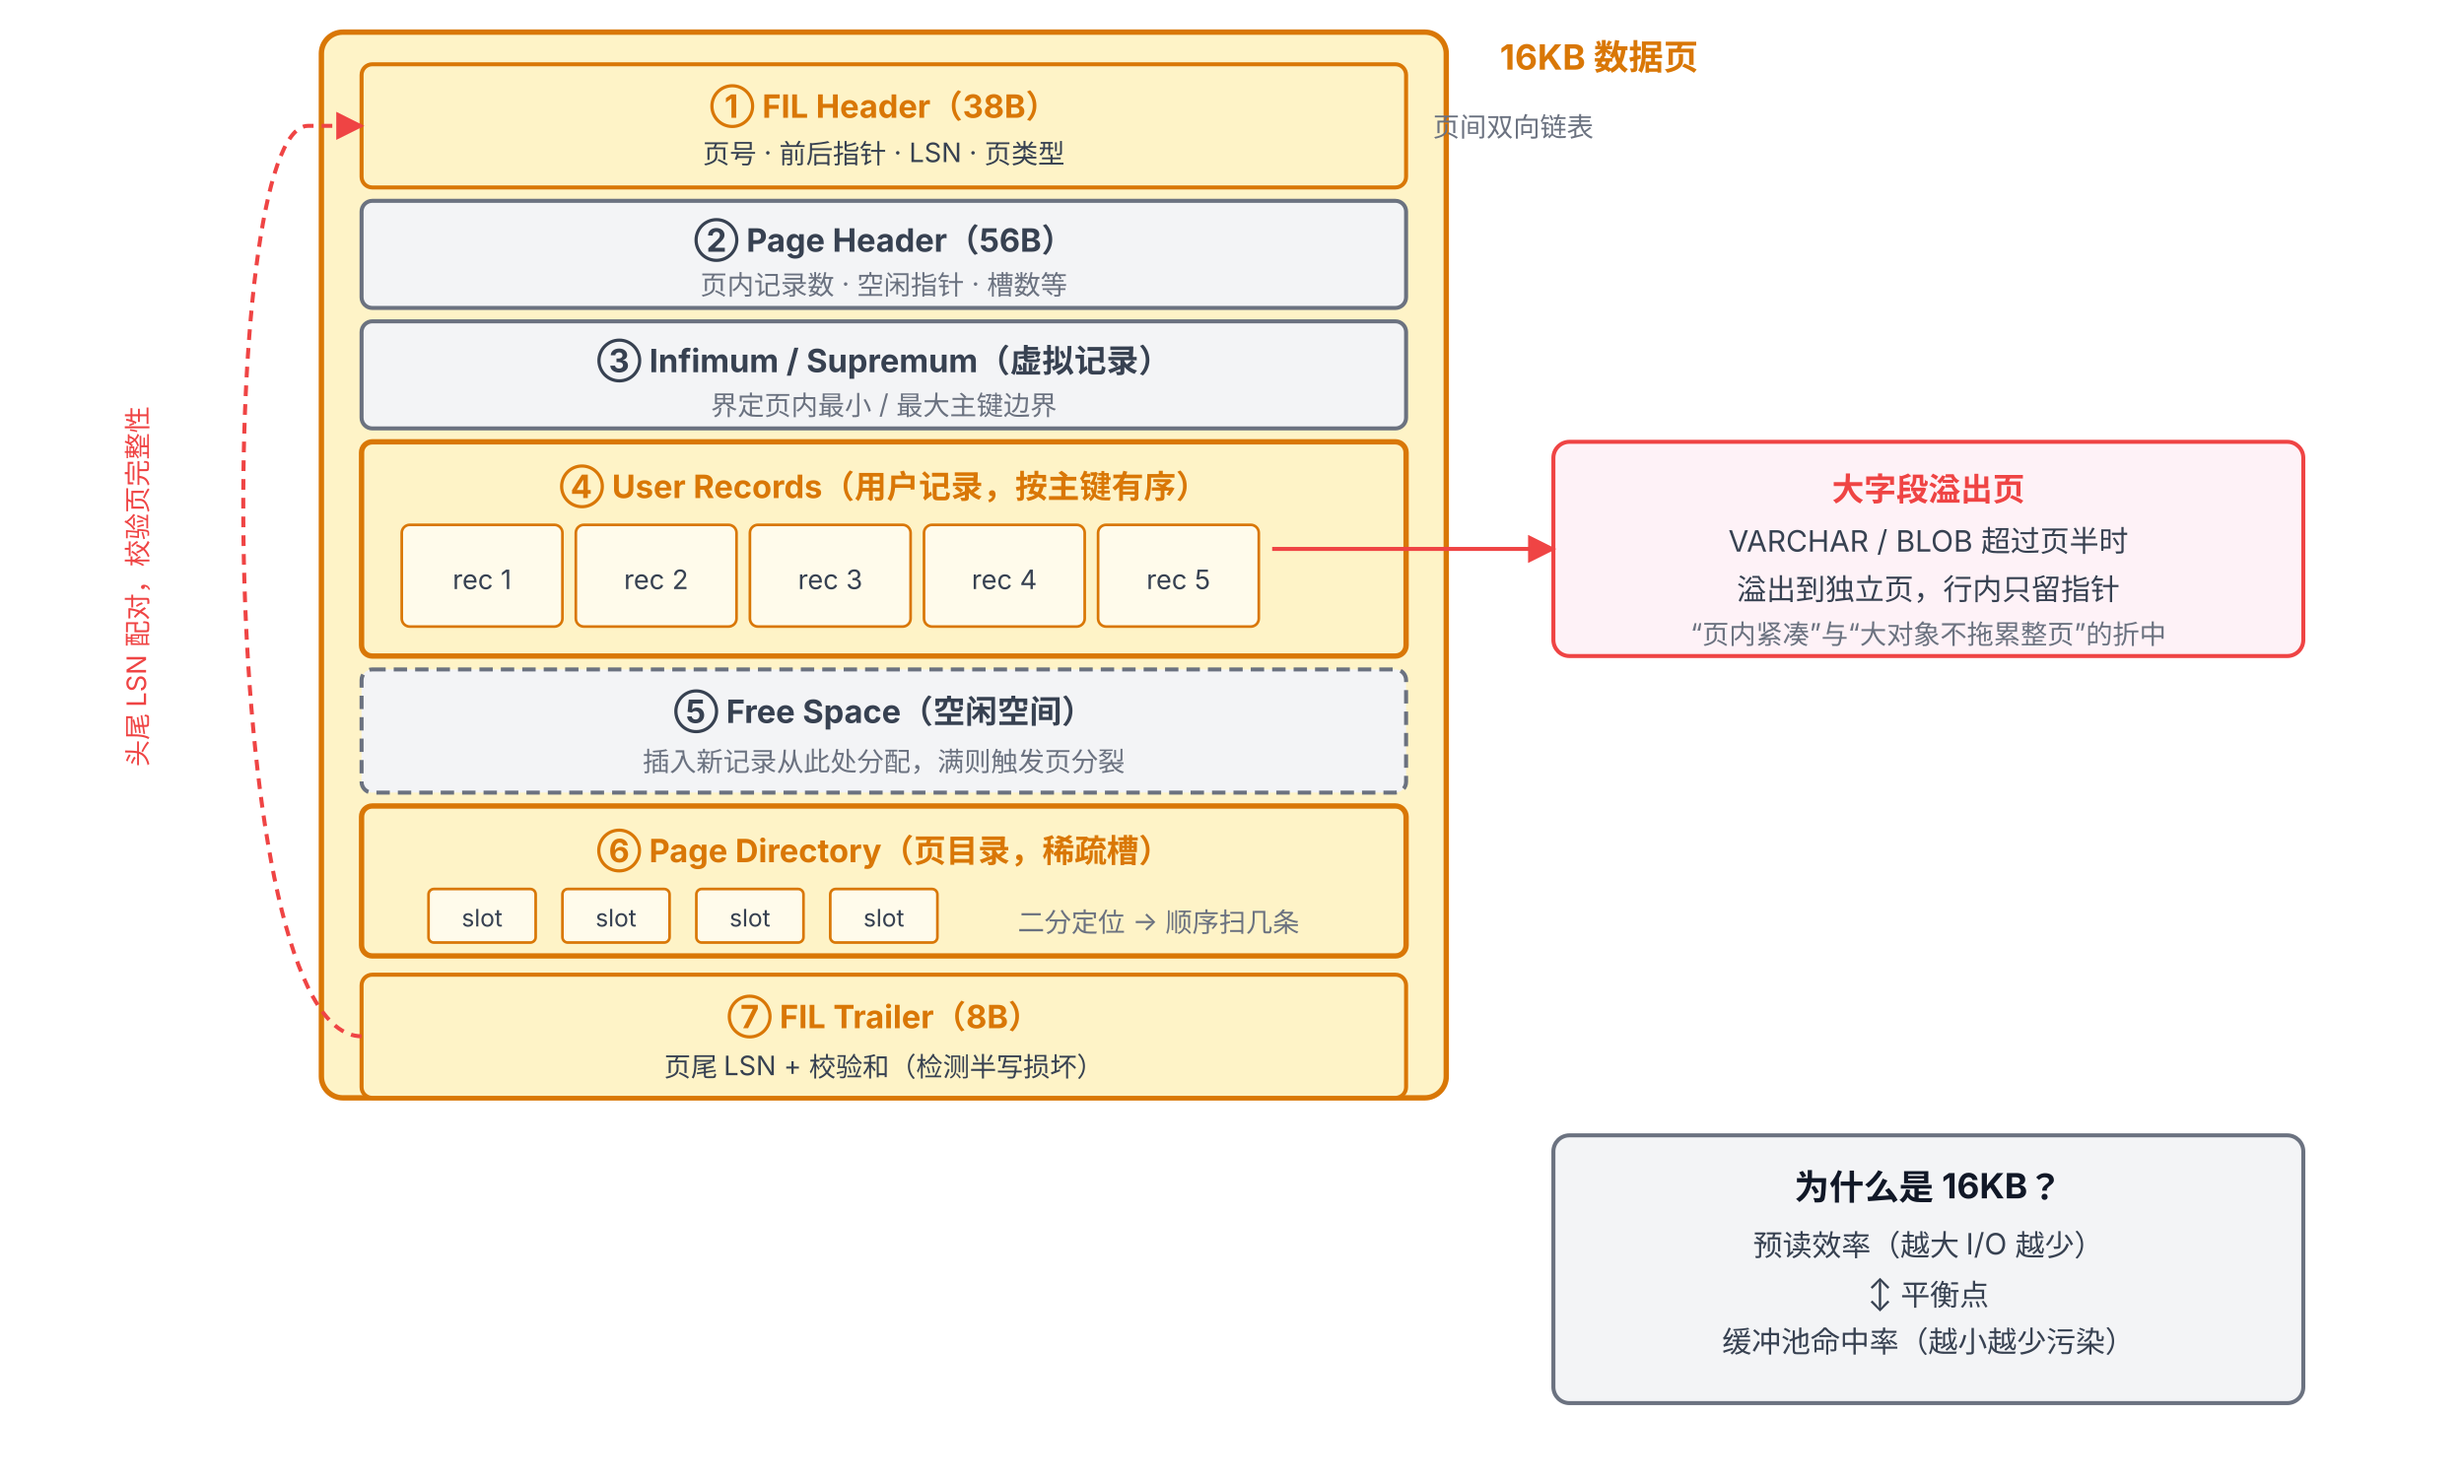
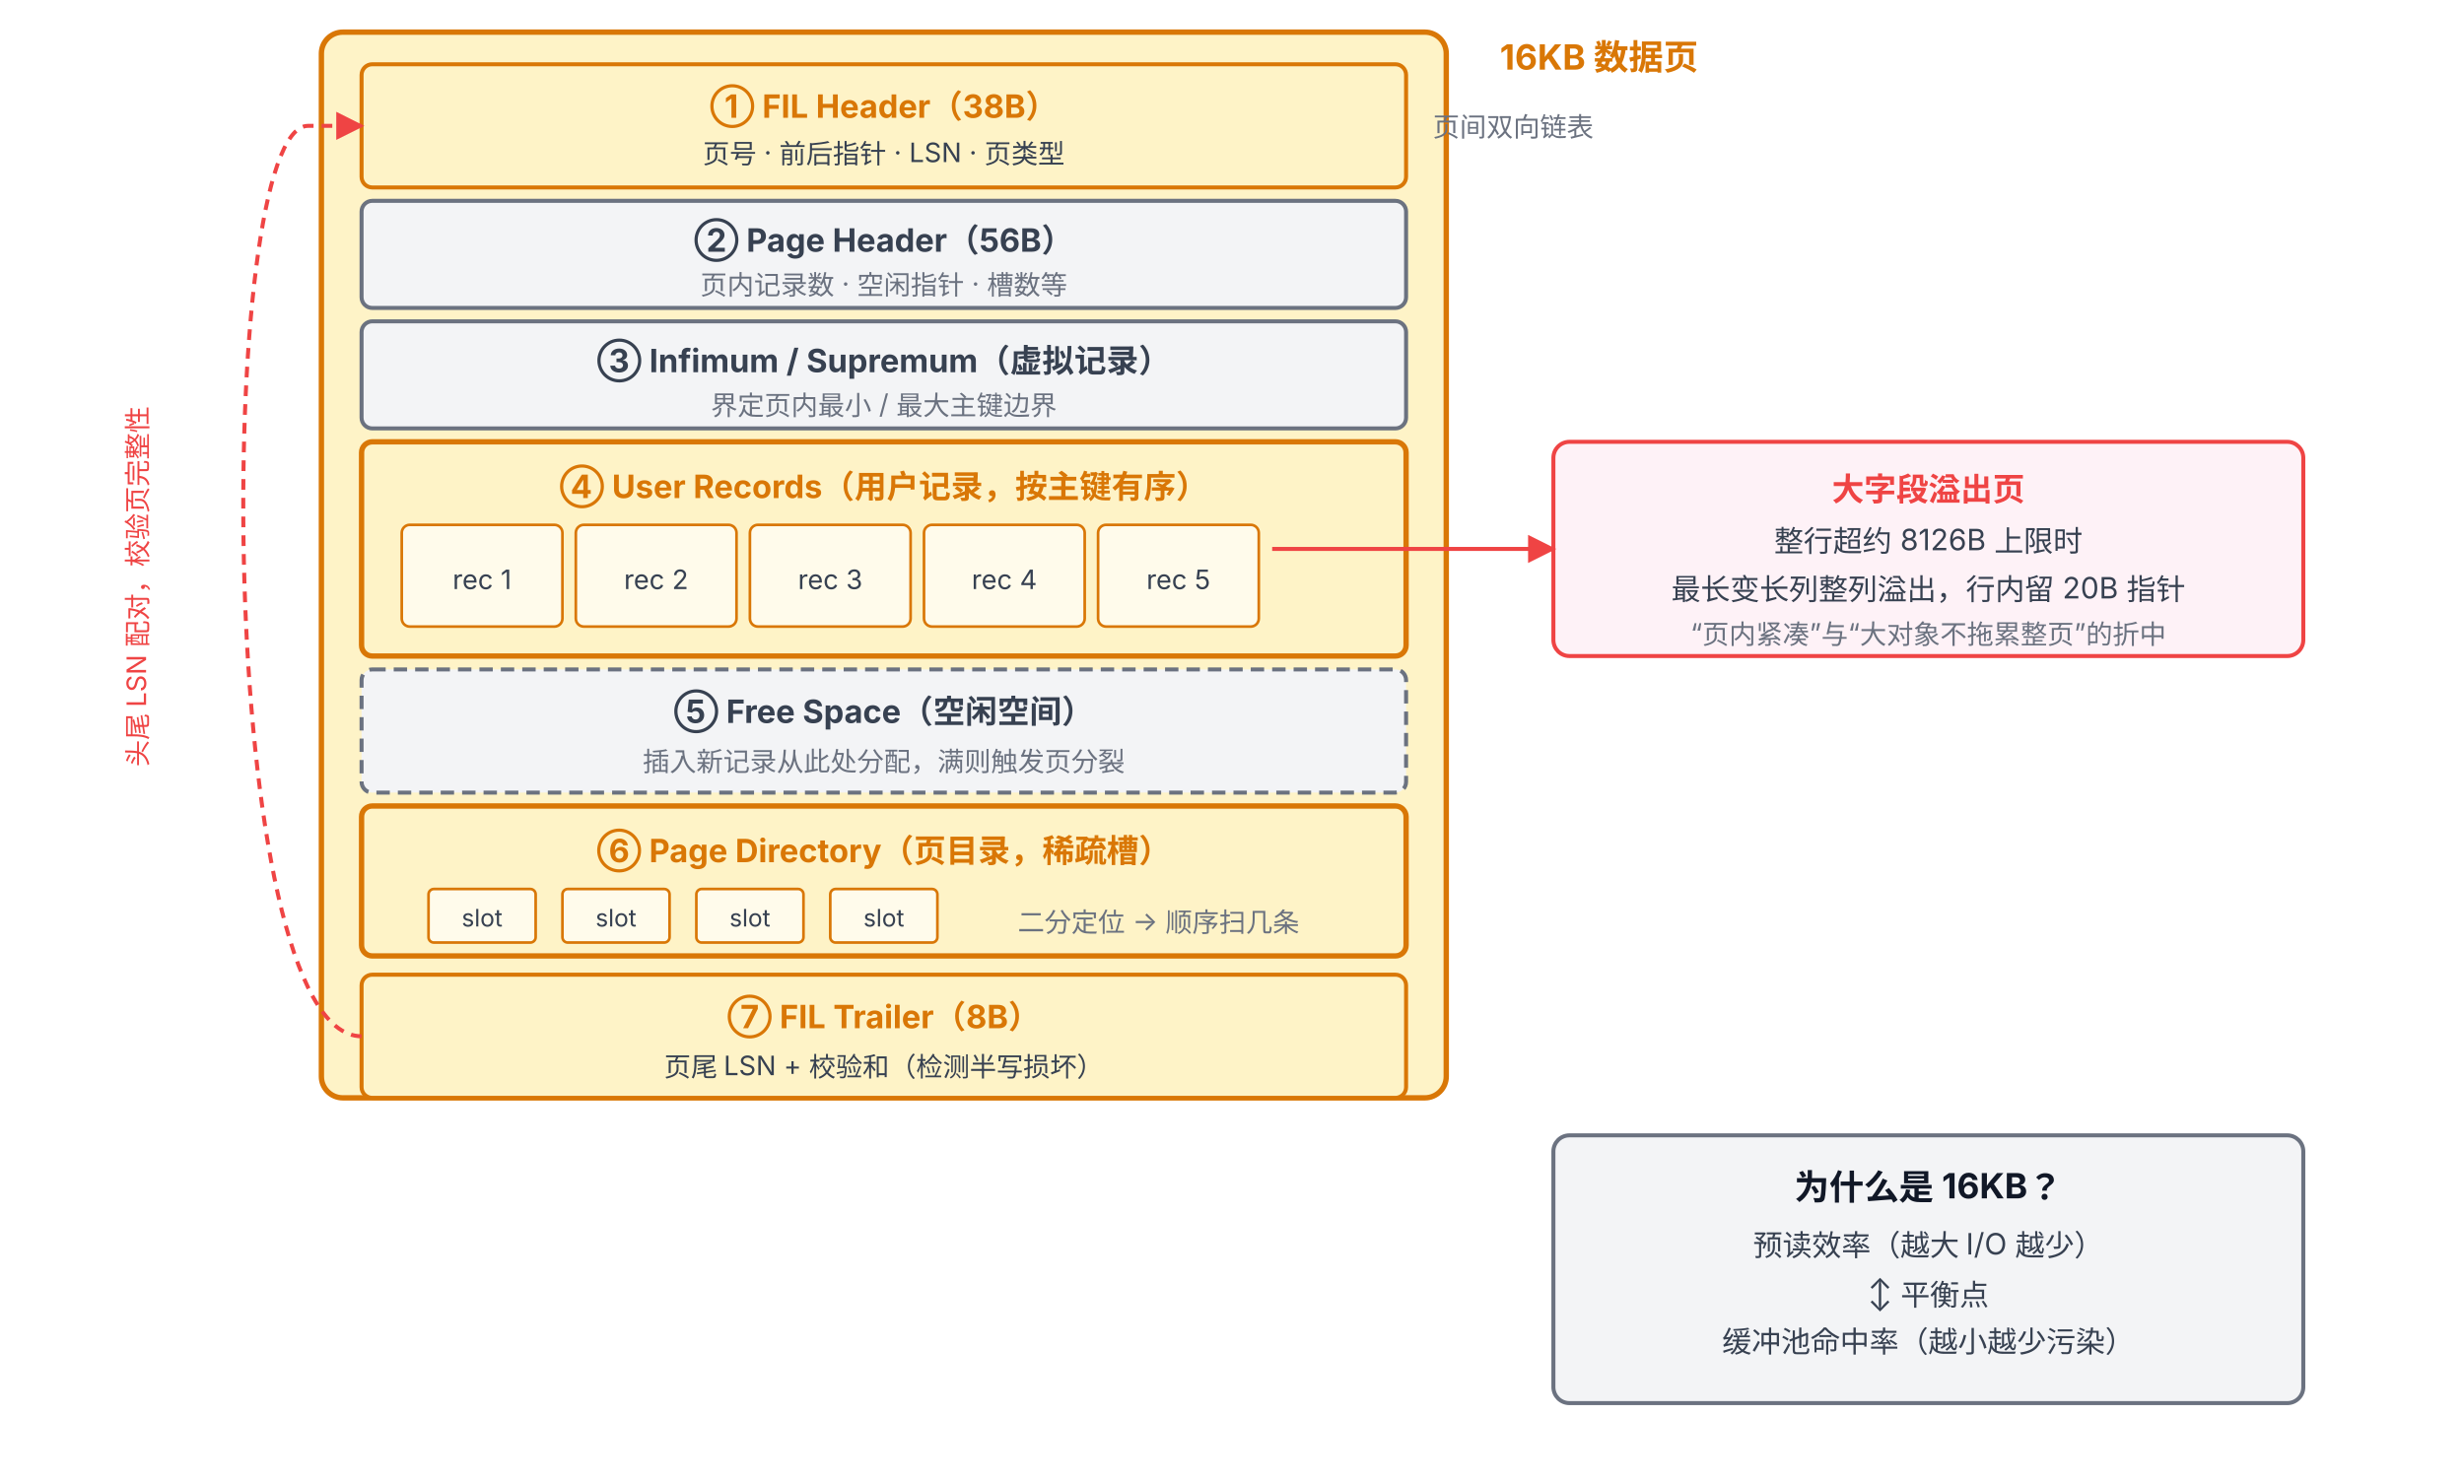
<svg xmlns="http://www.w3.org/2000/svg" viewBox="0 66 920 554" font-family="system-ui, -apple-system, 'PingFang SC', 'Microsoft YaHei', sans-serif">
  <defs>
    <marker id="arrow" viewBox="0 0 10 10" refX="9" refY="5" markerWidth="7" markerHeight="7" orient="auto-start-reverse">
      <path d="M0,0 L10,5 L0,10 z" fill="#4B5563" />
    </marker>
    <marker id="arrowR" viewBox="0 0 10 10" refX="9" refY="5" markerWidth="7" markerHeight="7" orient="auto-start-reverse">
      <path d="M0,0 L10,5 L0,10 z" fill="#EF4444" />
    </marker>
  </defs>
  <rect x="120" y="78" width="420" height="398" rx="8" fill="#FEF3C7" stroke="#D97706" stroke-width="2" />
  <text x="560" y="92" font-size="13" font-weight="700" fill="#D97706">16KB 数据页</text>
  <rect x="135" y="90" width="390" height="46" rx="4" fill="#FEF3C7" stroke="#D97706" stroke-width="1.5" />
  <text x="330" y="110" text-anchor="middle" font-size="12" font-weight="700" fill="#D97706">① FIL Header（38B）</text>
  <text x="330" y="127" text-anchor="middle" font-size="10" fill="#374151">页号 · 前后指针 · LSN · 页类型</text>
  <text x="535" y="117" font-size="10" fill="#6B7280">页间双向链表</text>
  <rect x="135" y="141" width="390" height="40" rx="4" fill="#F3F4F6" stroke="#6B7280" stroke-width="1.5" />
  <text x="330" y="160" text-anchor="middle" font-size="12" font-weight="700" fill="#374151">② Page Header（56B）</text>
  <text x="330" y="176" text-anchor="middle" font-size="10" fill="#6B7280">页内记录数 · 空闲指针 · 槽数等</text>
  <rect x="135" y="186" width="390" height="40" rx="4" fill="#F3F4F6" stroke="#6B7280" stroke-width="1.5" />
  <text x="330" y="205" text-anchor="middle" font-size="12" font-weight="700" fill="#374151">③ Infimum / Supremum（虚拟记录）</text>
  <text x="330" y="221" text-anchor="middle" font-size="10" fill="#6B7280">界定页内最小 / 最大主键边界</text>
  <rect x="135" y="231" width="390" height="80" rx="4" fill="#FEF3C7" stroke="#D97706" stroke-width="2" />
  <text x="330" y="252" text-anchor="middle" font-size="12" font-weight="700" fill="#D97706">④ User Records（用户记录，按主键有序）</text>
  <rect x="150" y="262" width="60" height="38" rx="3" fill="#FFFBEB" stroke="#D97706" stroke-width="1" />
  <text x="180" y="286" text-anchor="middle" font-size="10" fill="#374151">rec 1</text>
  <rect x="215" y="262" width="60" height="38" rx="3" fill="#FFFBEB" stroke="#D97706" stroke-width="1" />
  <text x="245" y="286" text-anchor="middle" font-size="10" fill="#374151">rec 2</text>
  <rect x="280" y="262" width="60" height="38" rx="3" fill="#FFFBEB" stroke="#D97706" stroke-width="1" />
  <text x="310" y="286" text-anchor="middle" font-size="10" fill="#374151">rec 3</text>
  <rect x="345" y="262" width="60" height="38" rx="3" fill="#FFFBEB" stroke="#D97706" stroke-width="1" />
  <text x="375" y="286" text-anchor="middle" font-size="10" fill="#374151">rec 4</text>
  <rect x="410" y="262" width="60" height="38" rx="3" fill="#FFFBEB" stroke="#D97706" stroke-width="1" />
  <text x="440" y="286" text-anchor="middle" font-size="10" fill="#374151">rec 5</text>
  <rect x="135" y="316" width="390" height="46" rx="4" fill="#F3F4F6" stroke="#6B7280" stroke-width="1.5" stroke-dasharray="5 3" />
  <text x="330" y="336" text-anchor="middle" font-size="12" font-weight="700" fill="#374151">⑤ Free Space（空闲空间）</text>
  <text x="330" y="354" text-anchor="middle" font-size="10" fill="#6B7280">插入新记录从此处分配，满则触发页分裂</text>
  <rect x="135" y="367" width="390" height="56" rx="4" fill="#FEF3C7" stroke="#D97706" stroke-width="2" />
  <text x="330" y="388" text-anchor="middle" font-size="12" font-weight="700" fill="#D97706">⑥ Page Directory（页目录，稀疏槽）</text>
  <rect x="160" y="398" width="40" height="20" rx="2" fill="#FFFBEB" stroke="#D97706" stroke-width="1" />
  <text x="180" y="412" text-anchor="middle" font-size="9" fill="#374151">slot</text>
  <rect x="210" y="398" width="40" height="20" rx="2" fill="#FFFBEB" stroke="#D97706" stroke-width="1" />
  <text x="230" y="412" text-anchor="middle" font-size="9" fill="#374151">slot</text>
  <rect x="260" y="398" width="40" height="20" rx="2" fill="#FFFBEB" stroke="#D97706" stroke-width="1" />
  <text x="280" y="412" text-anchor="middle" font-size="9" fill="#374151">slot</text>
  <rect x="310" y="398" width="40" height="20" rx="2" fill="#FFFBEB" stroke="#D97706" stroke-width="1" />
  <text x="330" y="412" text-anchor="middle" font-size="9" fill="#374151">slot</text>
  <text x="380" y="414" font-size="10" fill="#6B7280">二分定位 → 顺序扫几条</text>
  <rect x="135" y="430" width="390" height="46" rx="4" fill="#FEF3C7" stroke="#D97706" stroke-width="1.5" />
  <text x="330" y="450" text-anchor="middle" font-size="12" font-weight="700" fill="#D97706">⑦ FIL Trailer（8B）</text>
  <text x="330" y="468" text-anchor="middle" font-size="10" fill="#374151">页尾 LSN + 校验和（检测半写损坏）</text>
  <path d="M 135 453 C 80 453, 80 113, 115 113 L 135 113" fill="none" stroke="#EF4444" stroke-width="1.5" stroke-dasharray="4 3" marker-end="url(#arrowR)" />
  <text x="55" y="285" text-anchor="middle" font-size="10" fill="#EF4444" transform="rotate(-90 55 285)">头尾 LSN 配对，校验页完整性</text>
  <rect x="580" y="231" width="280" height="80" rx="6" fill="#FEF2F7" stroke="#EF4444" stroke-width="1.5" />
  <text x="720" y="253" text-anchor="middle" font-size="12" font-weight="700" fill="#EF4444">大字段溢出页</text>
-   <text x="720" y="272" text-anchor="middle" font-size="11" fill="#374151">VARCHAR / BLOB 超过页半时</text>
-   <text x="720" y="290" text-anchor="middle" font-size="11" fill="#374151">溢出到独立页，行内只留指针</text>
+   <text x="720" y="272" text-anchor="middle" font-size="11" fill="#374151">整行超约 8126B 上限时</text>
+   <text x="720" y="290" text-anchor="middle" font-size="11" fill="#374151">最长变长列整列溢出，行内留 20B 指针</text>
  <text x="720" y="306" text-anchor="middle" font-size="10" fill="#6B7280">“页内紧凑”与“大对象不拖累整页”的折中</text>
  <line x1="475" y1="271" x2="580" y2="271" stroke="#EF4444" stroke-width="1.5" marker-end="url(#arrowR)" />
  <rect x="580" y="490" width="280" height="100" rx="6" fill="#F3F4F6" stroke="#6B7280" stroke-width="1.5" />
  <text x="720" y="514" text-anchor="middle" font-size="13" font-weight="700" fill="#111827">为什么是 16KB？</text>
  <text x="720" y="535" text-anchor="middle" font-size="11" fill="#374151">预读效率（越大 I/O 越少）</text>
  <text x="720" y="553" text-anchor="middle" font-size="11" fill="#374151">↕ 平衡点</text>
  <text x="720" y="571" text-anchor="middle" font-size="11" fill="#374151">缓冲池命中率（越小越少污染）</text>
</svg>
